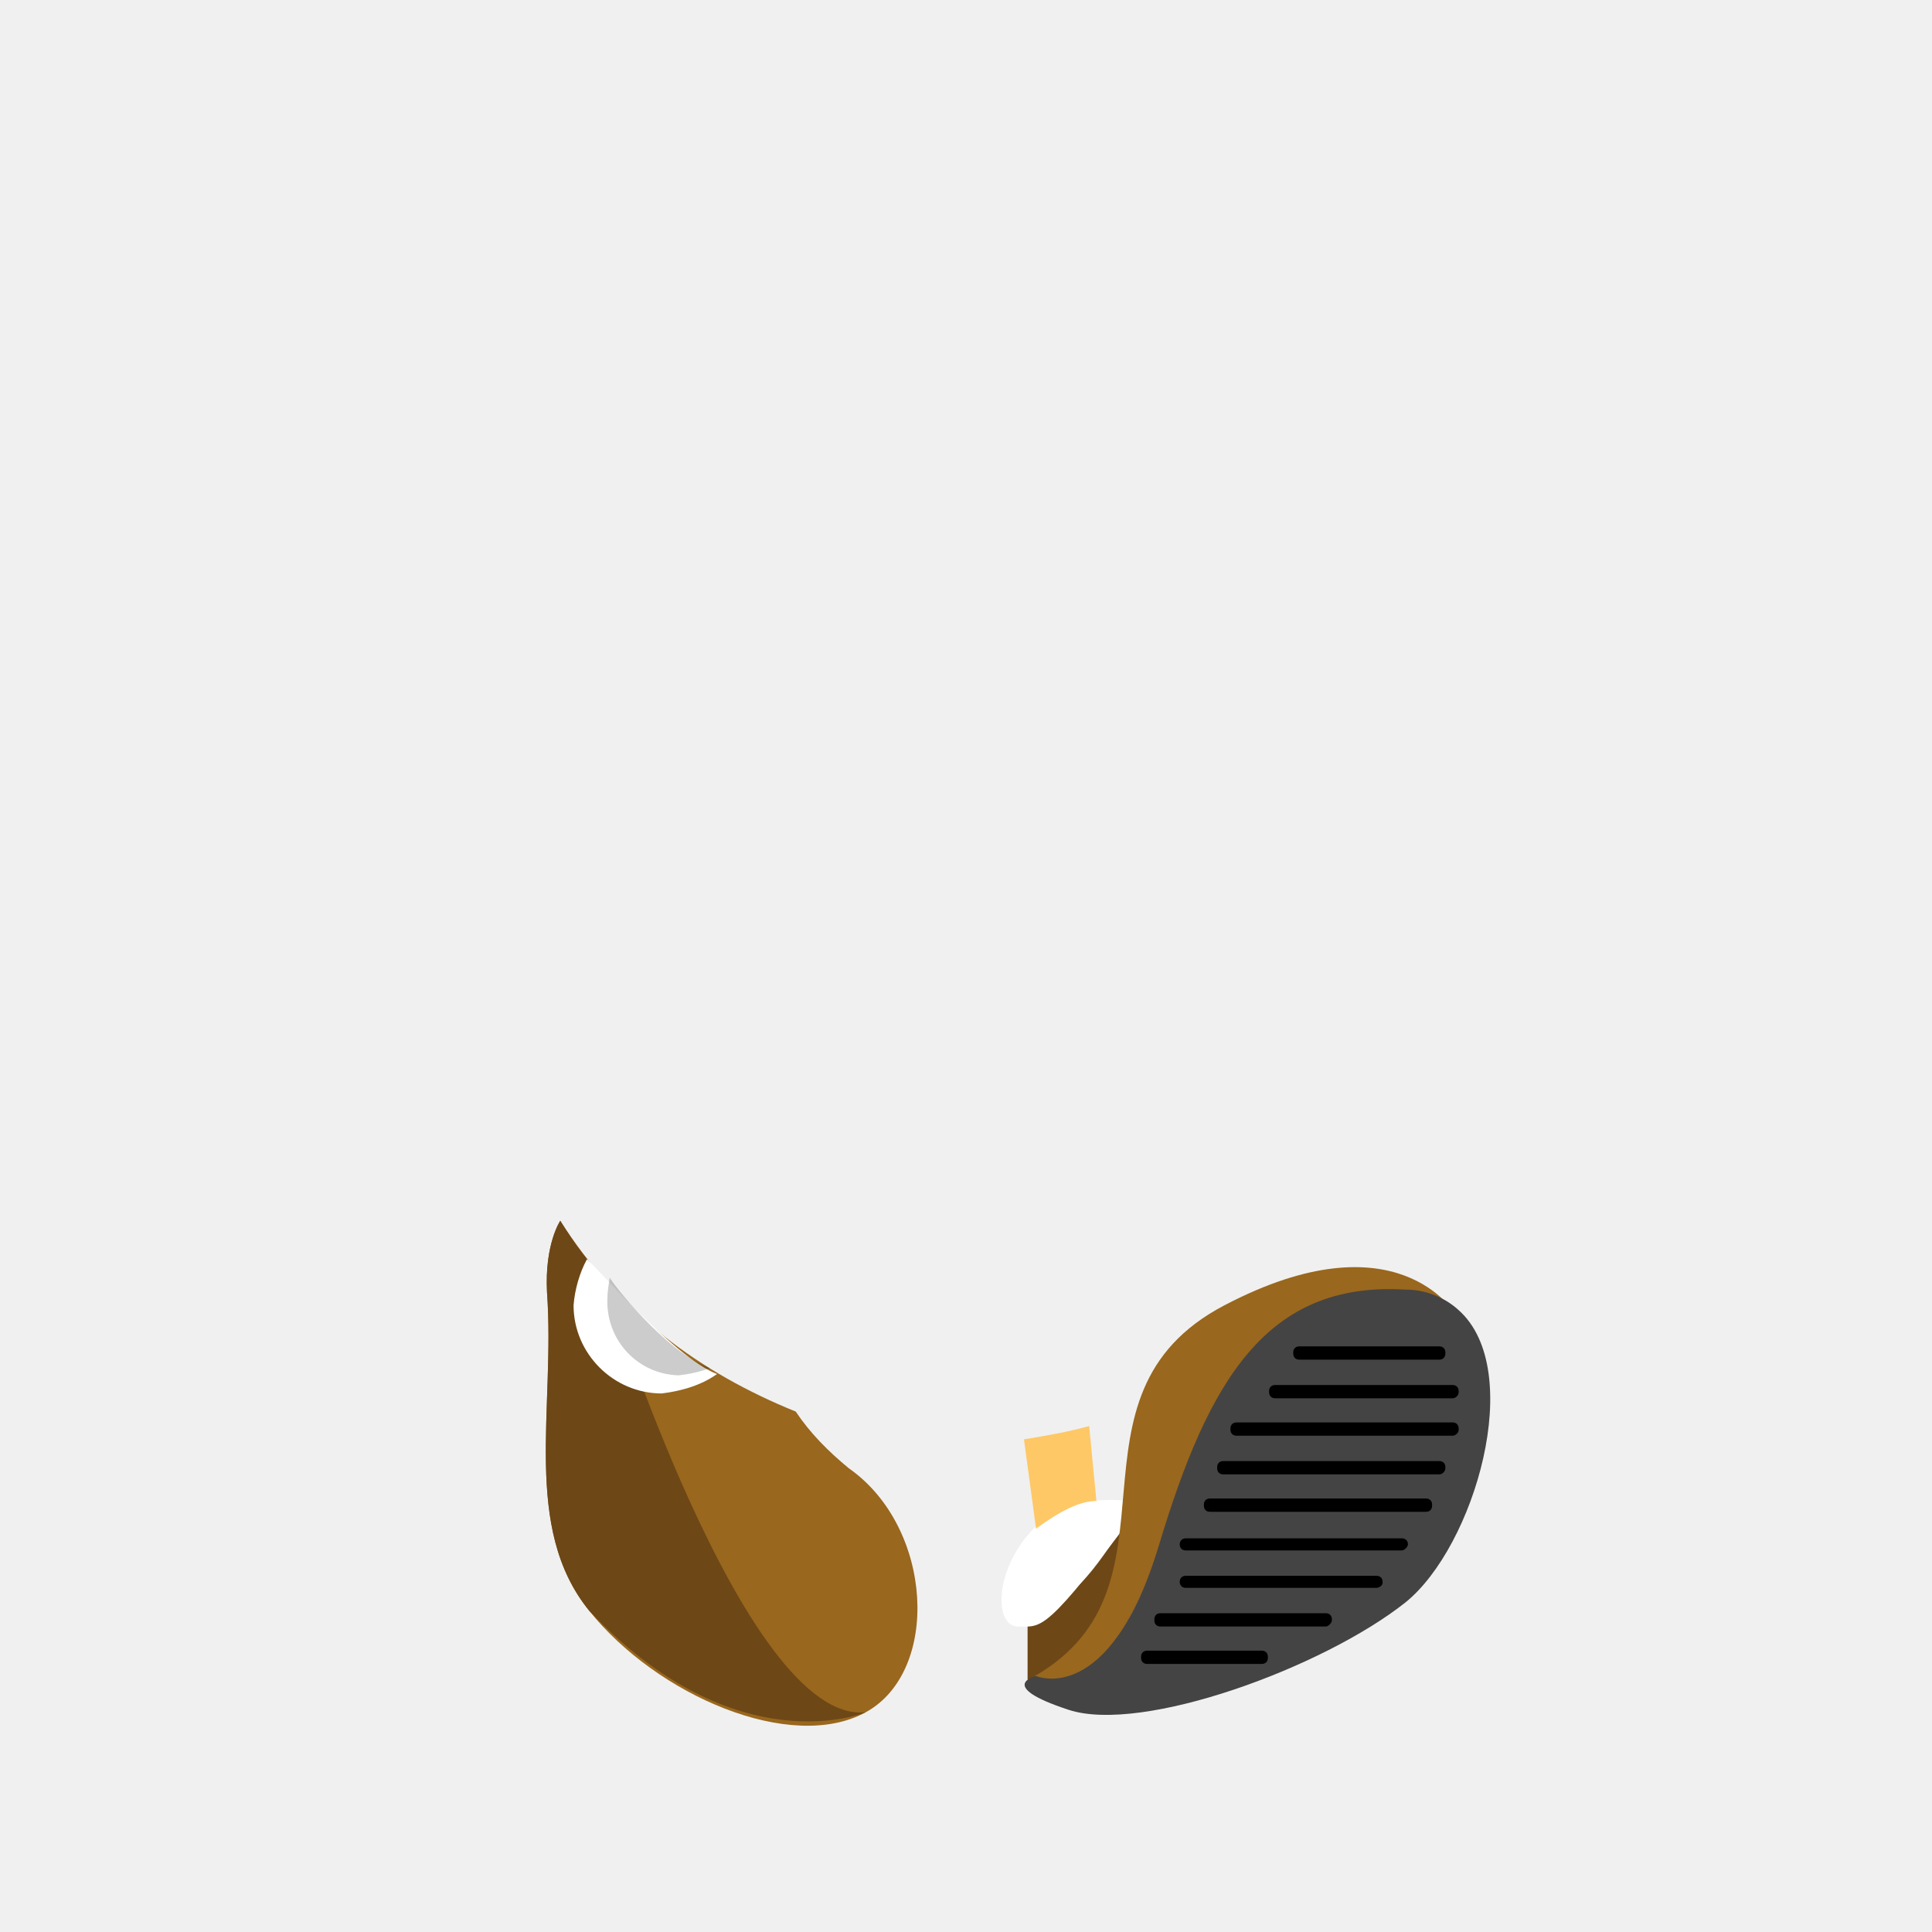
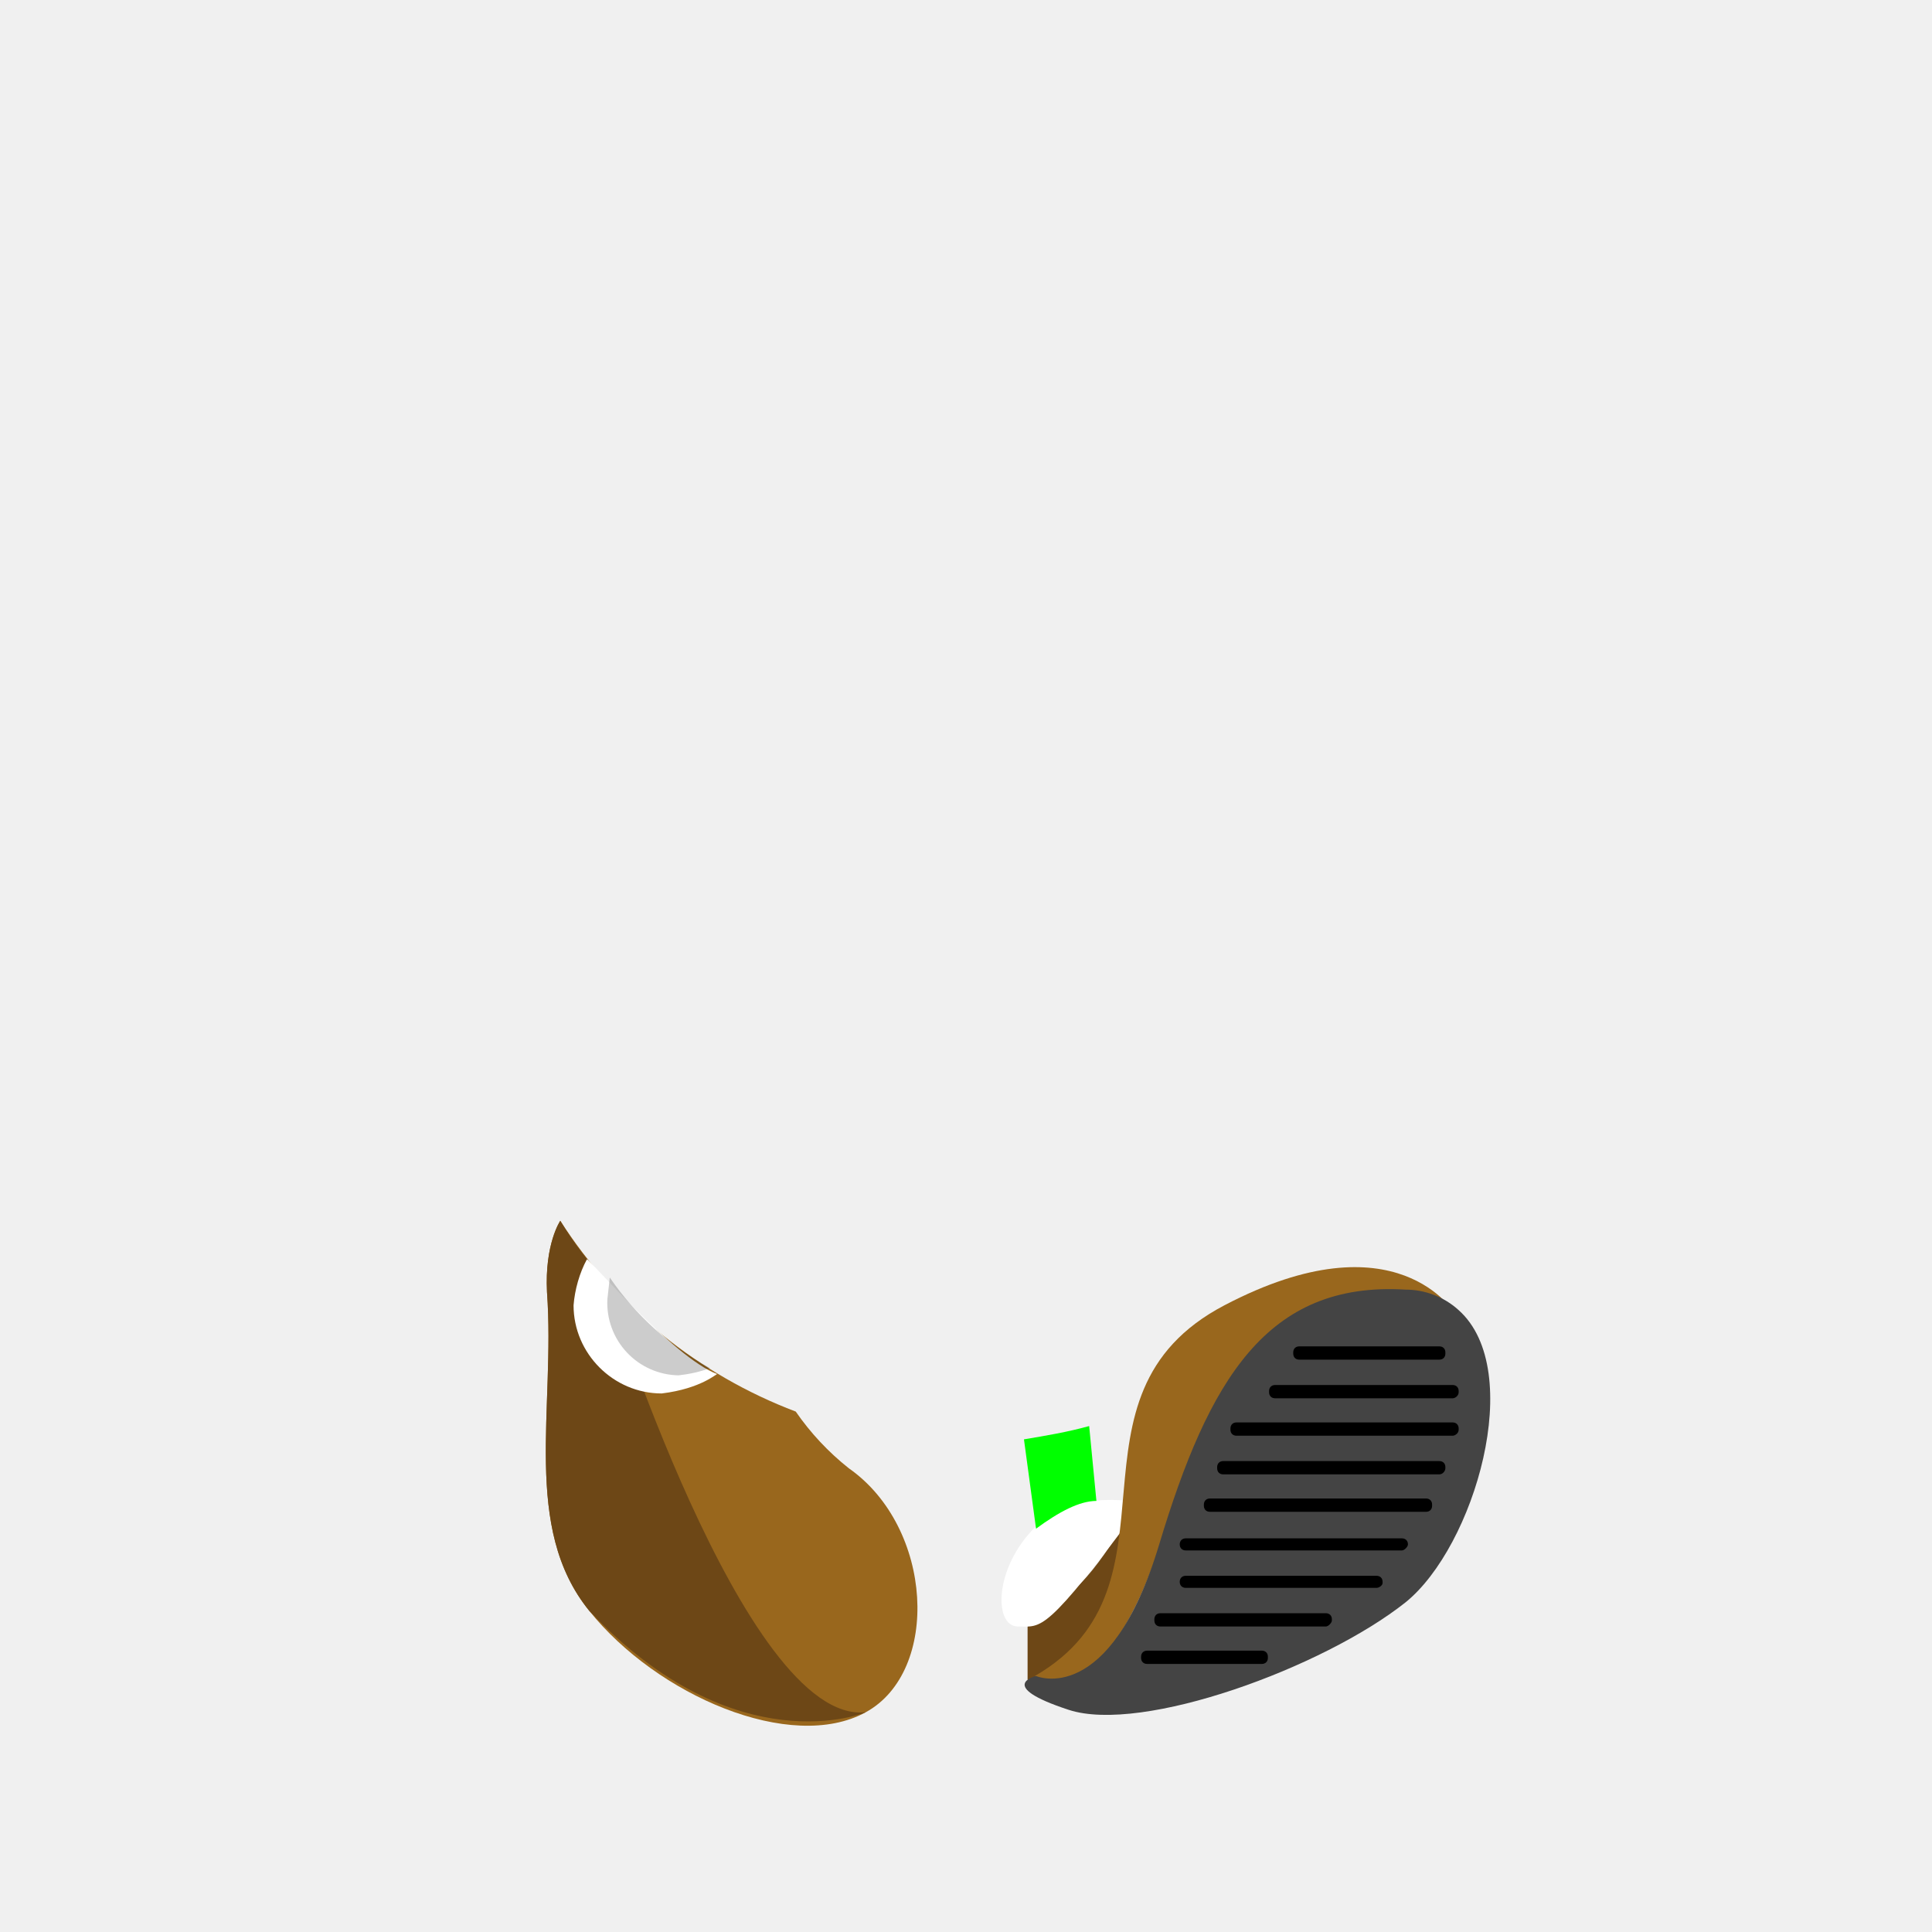
- <svg xmlns="http://www.w3.org/2000/svg" version="1.1" id="Layer_1" x="0px" y="0px" viewBox="0 0 160 160" style="enable-background:new 0 0 160 160;" xml:space="preserve">
-   <defs id="defs47" />
-   <style type="text/css" id="style2">
- 	.st0{fill:#99671D;}
- 	.st1{fill:#6D4716;}
- 	.st2{fill:#FFFFFF;}
- 	.st3{opacity:0.2;}
- 	.st4{fill:#444444;}
- 	.st5{fill:#FFC866;}
- </style>
-   <path class="st0" d="M46.4,101.1c0,0-1.3,1.9-1.1,5.9c0.7,9.7-2.1,19.5,3.5,26.4c5.6,7,16.7,11.8,22.9,8.4s5.6-15.3-1.4-20.2  c-1.7-1.4-3.2-2.9-4.4-4.7C58,113.7,51.3,108.8,46.4,101.1z" id="path6" />
-   <path class="st1" d="M46.4,101.1c0,0-1.3,1.9-1.1,5.9c0.7,9.7-2.1,19.5,3.5,26.4c12.2,12.9,22.9,8.4,22.9,8.4  C61.6,142.9,50.1,106,50.1,106C48.7,104.5,47.5,102.9,46.4,101.1z" id="path8" />
-   <path class="st2" d="M54.8,115.4L54.8,115.4c-4,0-7.3-3.3-7.3-7.3l0,0c0.1-1.3,0.5-2.7,1.1-3.8c0.1-0.2,7.1,8.1,10.8,9.5  C59.4,113.7,58.1,115,54.8,115.4z" id="path10" />
-   <g class="st3" id="g14">
-     <path d="M58.8,113.3c-0.8,0.3-1.7,0.5-2.6,0.6c-3.4-0.1-6-2.9-5.9-6.3c0-0.6,0.1-1.2,0.2-1.8C50.5,106,55.1,112,58.8,113.3z" id="path12" />
-   </g>
-   <path class="st1" d="M94,124.5c0,0-2.8,5.5-5.5,7.5c-1.2,0.8-2.3,1.8-3.4,2.7v4.4C85.1,139.5,95.3,136.1,94,124.5z" id="path16" />
-   <path class="st2" d="M94.6,124.5c0,0-5.4-1.4-8.9,2c-3.4,3.4-3.4,8.2-1.4,8.2S86.5,135.4,94.6,124.5z" id="path18" />
-   <path class="st0" d="m 120.5,108.8 c 0,0 -4.8,-8.2 -19.1,-0.7 -14.3,7.5 -2.7,23.2 -15.7,30.7 0,0 3.699,3.639 8.39,-5.85 C 98.734,123.554 98.7,108.2 120.5,108.8 Z" id="path20" style="fill:#99671d" />
-   <path class="st4" d="M85.8,138.8c0,0,6.1,2.7,10.2-10.9s8.9-21.8,20.4-21.1c1.6,0,3.2,0.6,4.4,1.7c5.6,5,1.3,19.6-4.4,24.2  c-6.8,5.4-21.8,10.9-27.9,8.9S85.8,138.8,85.8,138.8z" id="path22" />
-   <path class="st5" d="M84.8,119.2l1,7.4c1.9-1.4,3.6-2.3,5-2.3l-0.6-6.2C88.4,118.6,86.6,118.9,84.8,119.2z" id="path24" />
-   <path d="M119.2,112.6h-11.6c-0.3,0-0.5-0.2-0.5-0.5v-0.1c0-0.3,0.2-0.5,0.5-0.5h11.6c0.3,0,0.5,0.2,0.5,0.5v0.1  C119.7,112.4,119.5,112.6,119.2,112.6z" id="path26" />
-   <path d="M120.3,115.8h-14.7c-0.3,0-0.5-0.2-0.5-0.5v-0.1c0-0.3,0.2-0.5,0.5-0.5h14.7c0.3,0,0.5,0.2,0.5,0.5v0.1  C120.8,115.6,120.5,115.8,120.3,115.8z" id="path28" />
-   <path d="M120.3,118.9h-17.9c-0.3,0-0.5-0.2-0.5-0.5v-0.1c0-0.3,0.2-0.5,0.5-0.5h17.9c0.3,0,0.5,0.2,0.5,0.5v0.1  C120.8,118.7,120.5,118.9,120.3,118.9z" id="path30" />
-   <path d="M119.2,122.1h-17.9c-0.3,0-0.5-0.2-0.5-0.5v-0.1c0-0.3,0.2-0.5,0.5-0.5h17.9c0.3,0,0.5,0.2,0.5,0.5v0.1  C119.7,121.8,119.5,122.1,119.2,122.1z" id="path32" />
-   <path d="M118.1,125.2h-17.9c-0.3,0-0.5-0.2-0.5-0.5v-0.1c0-0.3,0.2-0.5,0.5-0.5h17.9c0.3,0,0.5,0.2,0.5,0.5v0.1  C118.6,125,118.4,125.2,118.1,125.2z" id="path34" />
-   <path d="M116.1,128.4H98.2c-0.3,0-0.5-0.2-0.5-0.5v0c0-0.3,0.2-0.5,0.5-0.5h17.9c0.3,0,0.5,0.2,0.5,0.5v0  C116.6,128.1,116.3,128.4,116.1,128.4z" id="path36" />
-   <path d="M114,131.5H98.2c-0.3,0-0.5-0.2-0.5-0.5V131c0-0.3,0.2-0.5,0.5-0.5H114c0.3,0,0.5,0.2,0.5,0.5v0.1  C114.5,131.3,114.2,131.5,114,131.5z" id="path38" />
-   <path d="M109.8,134.7H96.1c-0.3,0-0.5-0.2-0.5-0.5v-0.1c0-0.3,0.2-0.5,0.5-0.5h13.7c0.3,0,0.5,0.2,0.5,0.5v0.1  C110.3,134.4,110,134.7,109.8,134.7z" id="path40" />
-   <path d="M104.5,137.8H95c-0.3,0-0.5-0.2-0.5-0.5v-0.1c0-0.3,0.2-0.5,0.5-0.5h9.5c0.3,0,0.5,0.2,0.5,0.5v0.1  C105,137.6,104.8,137.8,104.5,137.8z" id="path42" />
+ <svg xmlns="http://www.w3.org/2000/svg" viewBox="0 0 160 160">
+   <path d="M46.4 101.1s-1.3 1.9-1.1 5.9c.7 9.7-2.1 19.5 3.5 26.4 5.6 7 16.7 11.8 22.9 8.4s5.6-15.3-1.4-20.2a21.8 21.8 0 01-4.4-4.7 40 40 0 01-19.5-15.8z" fill="#99671d" />
+   <path d="M46.4 101.1s-1.3 1.9-1.1 5.9c.7 9.7-2.1 19.5 3.5 26.4 12.2 12.9 22.9 8.4 22.9 8.4-10.1 1.1-21.6-35.8-21.6-35.8a30 30 0 01-3.7-4.9z" fill="#6d4716" />
+   <path d="M54.8 115.4c-4 0-7.3-3.3-7.3-7.3.1-1.3.5-2.7 1.1-3.8.1-.2 7.1 8.1 10.8 9.5 0-.1-1.3 1.2-4.6 1.6z" fill="#fff" />
+   <path d="M58.8 113.3c-.8.3-1.7.5-2.6.6a6 6 0 01-5.9-6.3l.2-1.8a24 24 0 008.3 7.5z" opacity=".2" />
+   <path d="M94 124.5s-2.8 5.5-5.5 7.5c-1.2.8-2.3 1.8-3.4 2.7v4.4c0 .4 10.2-3 8.9-14.6z" fill="#6d4716" />
+   <path d="M94.6 124.5s-5.4-1.4-8.9 2c-3.4 3.4-3.4 8.2-1.4 8.2s2.2.7 10.3-10.2z" fill="#fff" />
+   <path d="M120.5 108.8s-4.8-8.2-19.1-.7c-14.3 7.5-2.7 23.2-15.7 30.7 0 0 3.7 3.6 8.4-5.9 4.6-9.3 4.6-24.7 26.4-24.1z" fill="#99671d" />
+   <path d="M85.8 138.8s6.1 2.7 10.2-10.9 8.9-21.8 20.4-21.1c1.6 0 3.2.6 4.4 1.7 5.6 5 1.3 19.6-4.4 24.2-6.8 5.4-21.8 10.9-27.9 8.9s-2.7-2.8-2.7-2.8z" fill="#444" />
+   <path d="M84.8 119.2l1 7.4c1.9-1.4 3.6-2.3 5-2.3l-.6-6.2c-1.8.5-3.6.8-5.4 1.1z" fill="#0f0" />
+   <path d="M119.2 112.6h-11.6c-.3 0-.5-.2-.5-.5v-.1c0-.3.2-.5.5-.5h11.6c.3 0 .5.2.5.5v.1c0 .3-.2.5-.5.5z" />
+   <path d="M120.3 115.8h-14.7c-.3 0-.5-.2-.5-.5v-.1c0-.3.2-.5.5-.5h14.7c.3 0 .5.2.5.5v.1c0 .3-.3.5-.5.5z" />
+   <path d="M120.3 118.9h-17.9c-.3 0-.5-.2-.5-.5v-.1c0-.3.2-.5.5-.5h17.9c.3 0 .5.2.5.5v.1c0 .3-.3.5-.5.5z" />
+   <path d="M119.2 122.1h-17.9c-.3 0-.5-.2-.5-.5v-.1c0-.3.2-.5.5-.5h17.9c.3 0 .5.2.5.5v.1c0 .2-.2.5-.5.5z" />
+   <path d="M118.1 125.2h-17.9c-.3 0-.5-.2-.5-.5v-.1c0-.3.2-.5.5-.5h17.9c.3 0 .5.2.5.5v.1c0 .3-.2.5-.5.5z" />
+   <path d="M116.1 128.4H98.2c-.3 0-.5-.2-.5-.5s.2-.5.5-.5h17.9c.3 0 .5.2.5.5 0 .2-.3.5-.5.5z" />
+   <path d="M114 131.5H98.2c-.3 0-.5-.2-.5-.5s.2-.5.5-.5H114c.3 0 .5.2.5.5v.1c0 .2-.3.4-.5.4z" />
+   <path d="M109.8 134.7H96.1c-.3 0-.5-.2-.5-.5v-.1c0-.3.2-.5.5-.5h13.7c.3 0 .5.2.5.5v.1c0 .2-.3.5-.5.5z" />
+   <path d="M104.5 137.8H95c-.3 0-.5-.2-.5-.5v-.1c0-.3.2-.5.5-.5h9.5c.3 0 .5.2.5.5v.1c0 .3-.2.5-.5.5z" />
</svg>
